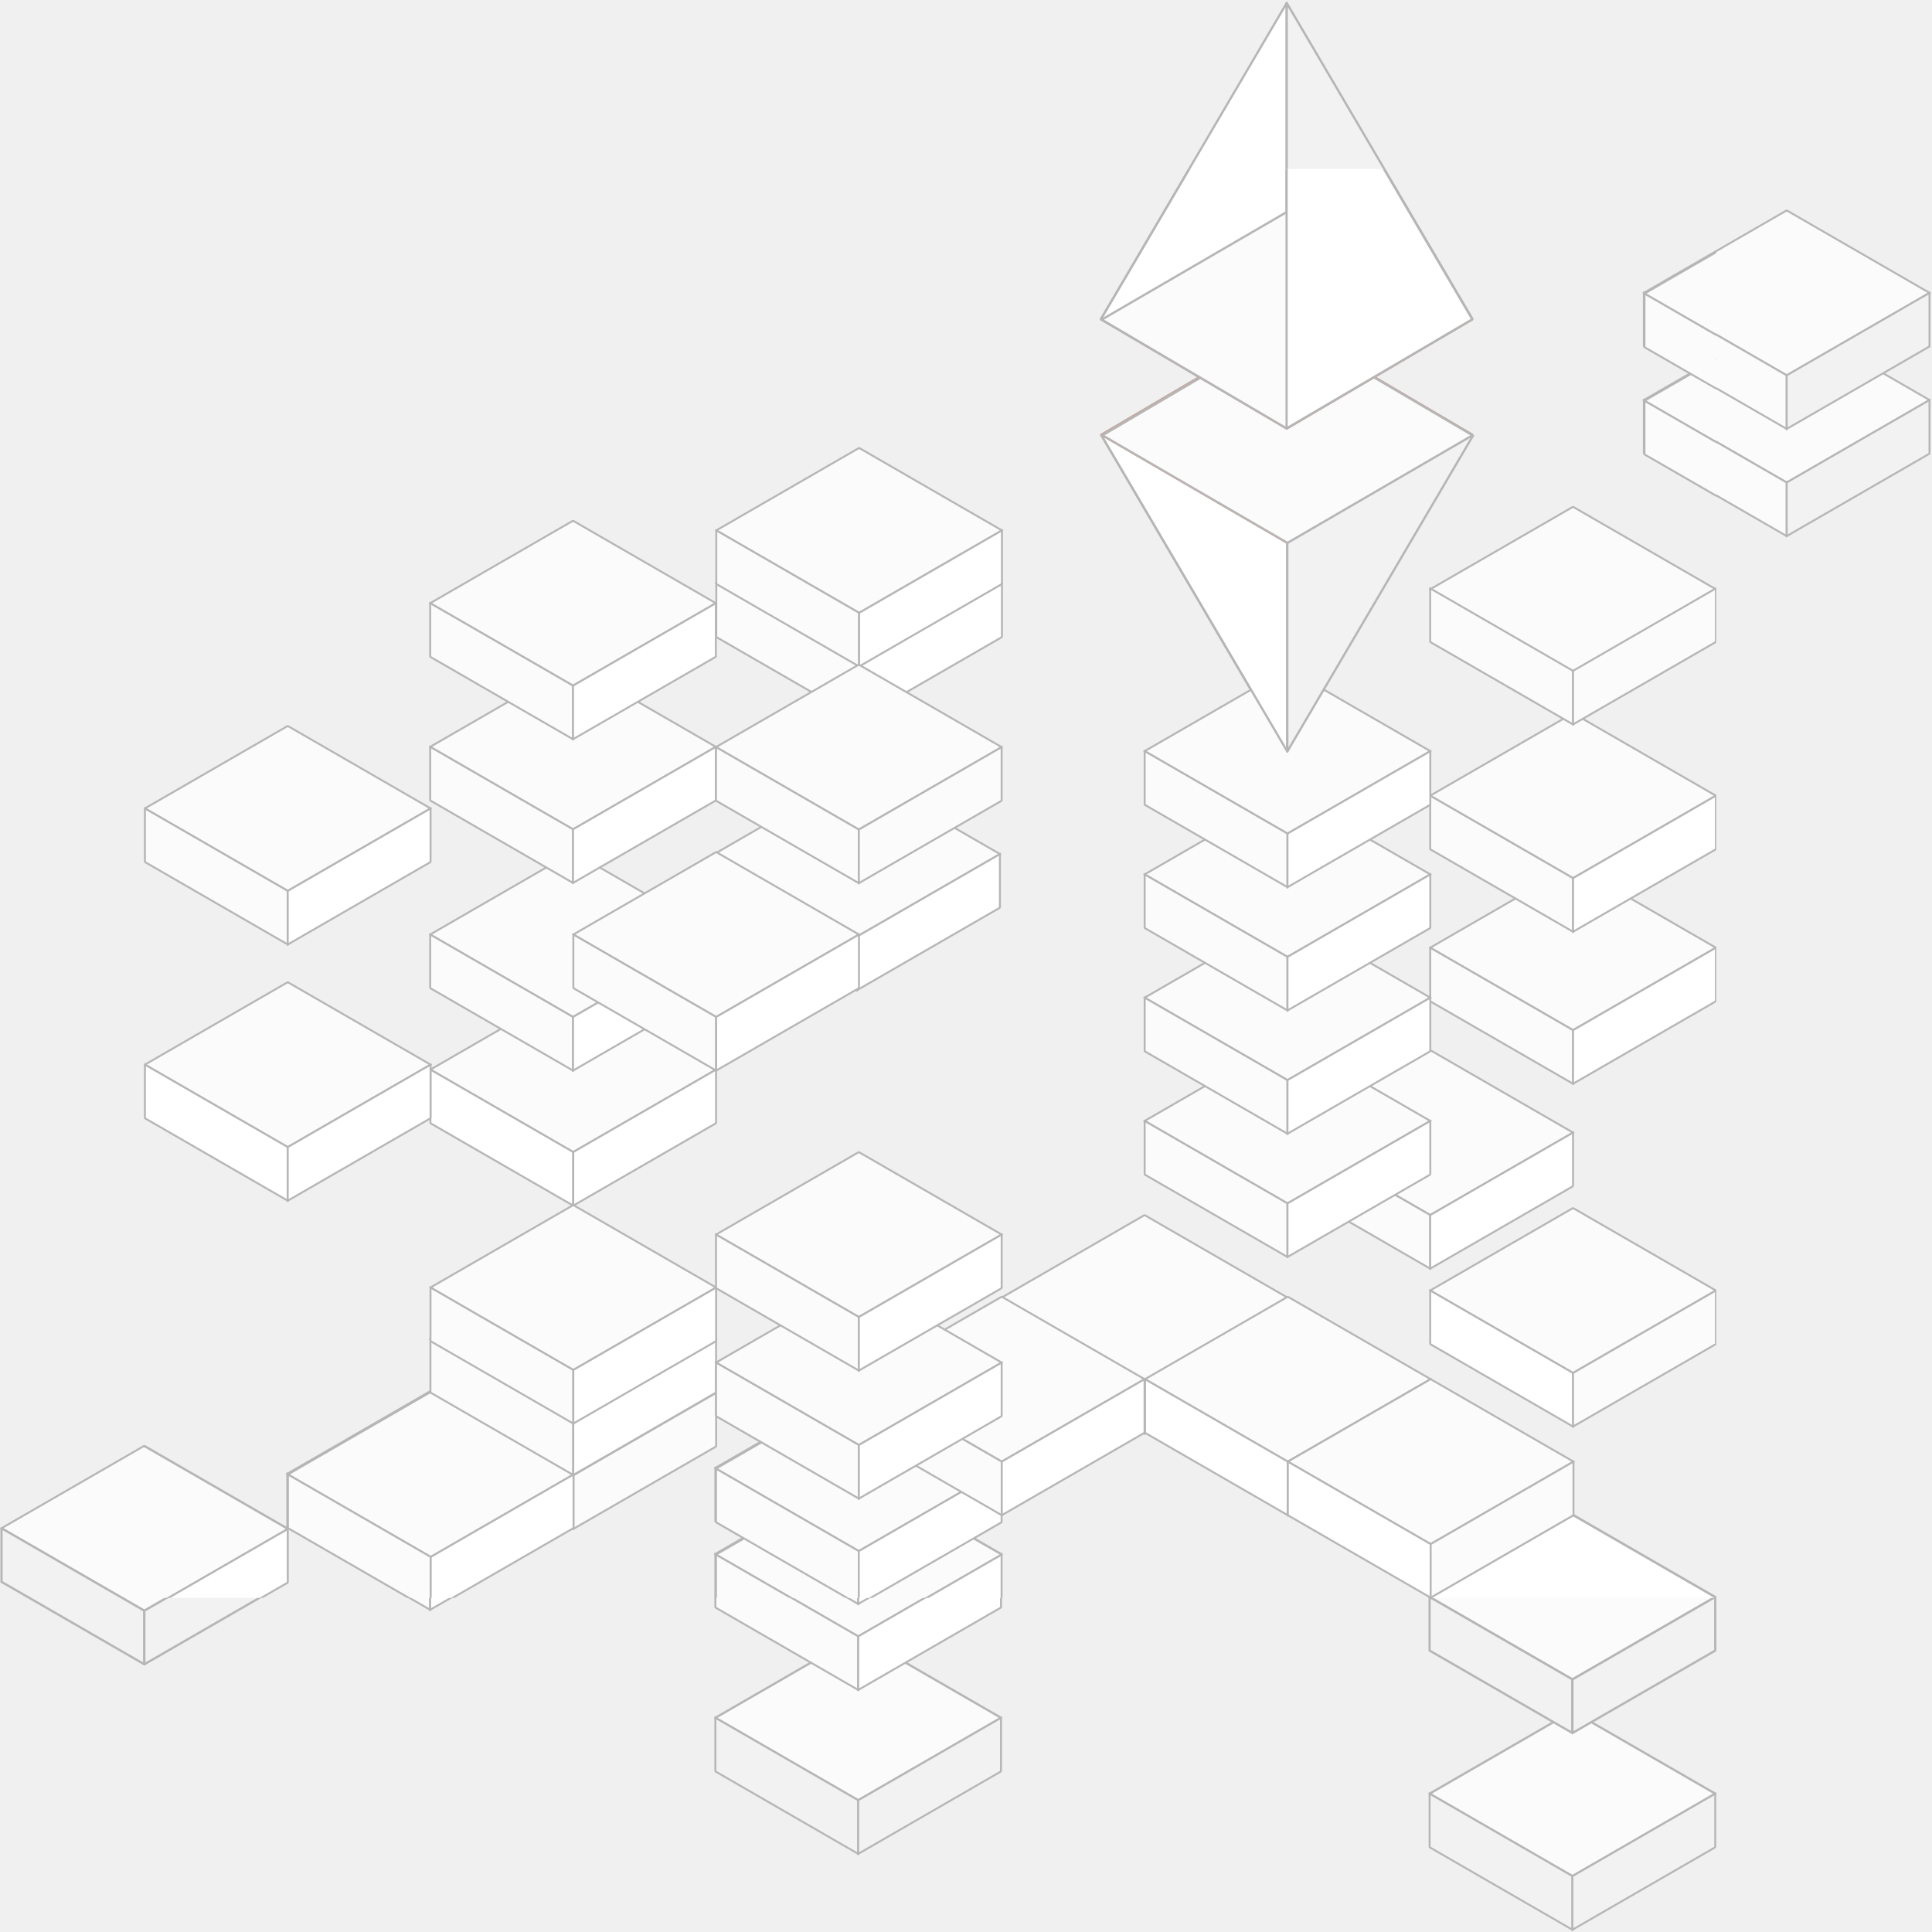
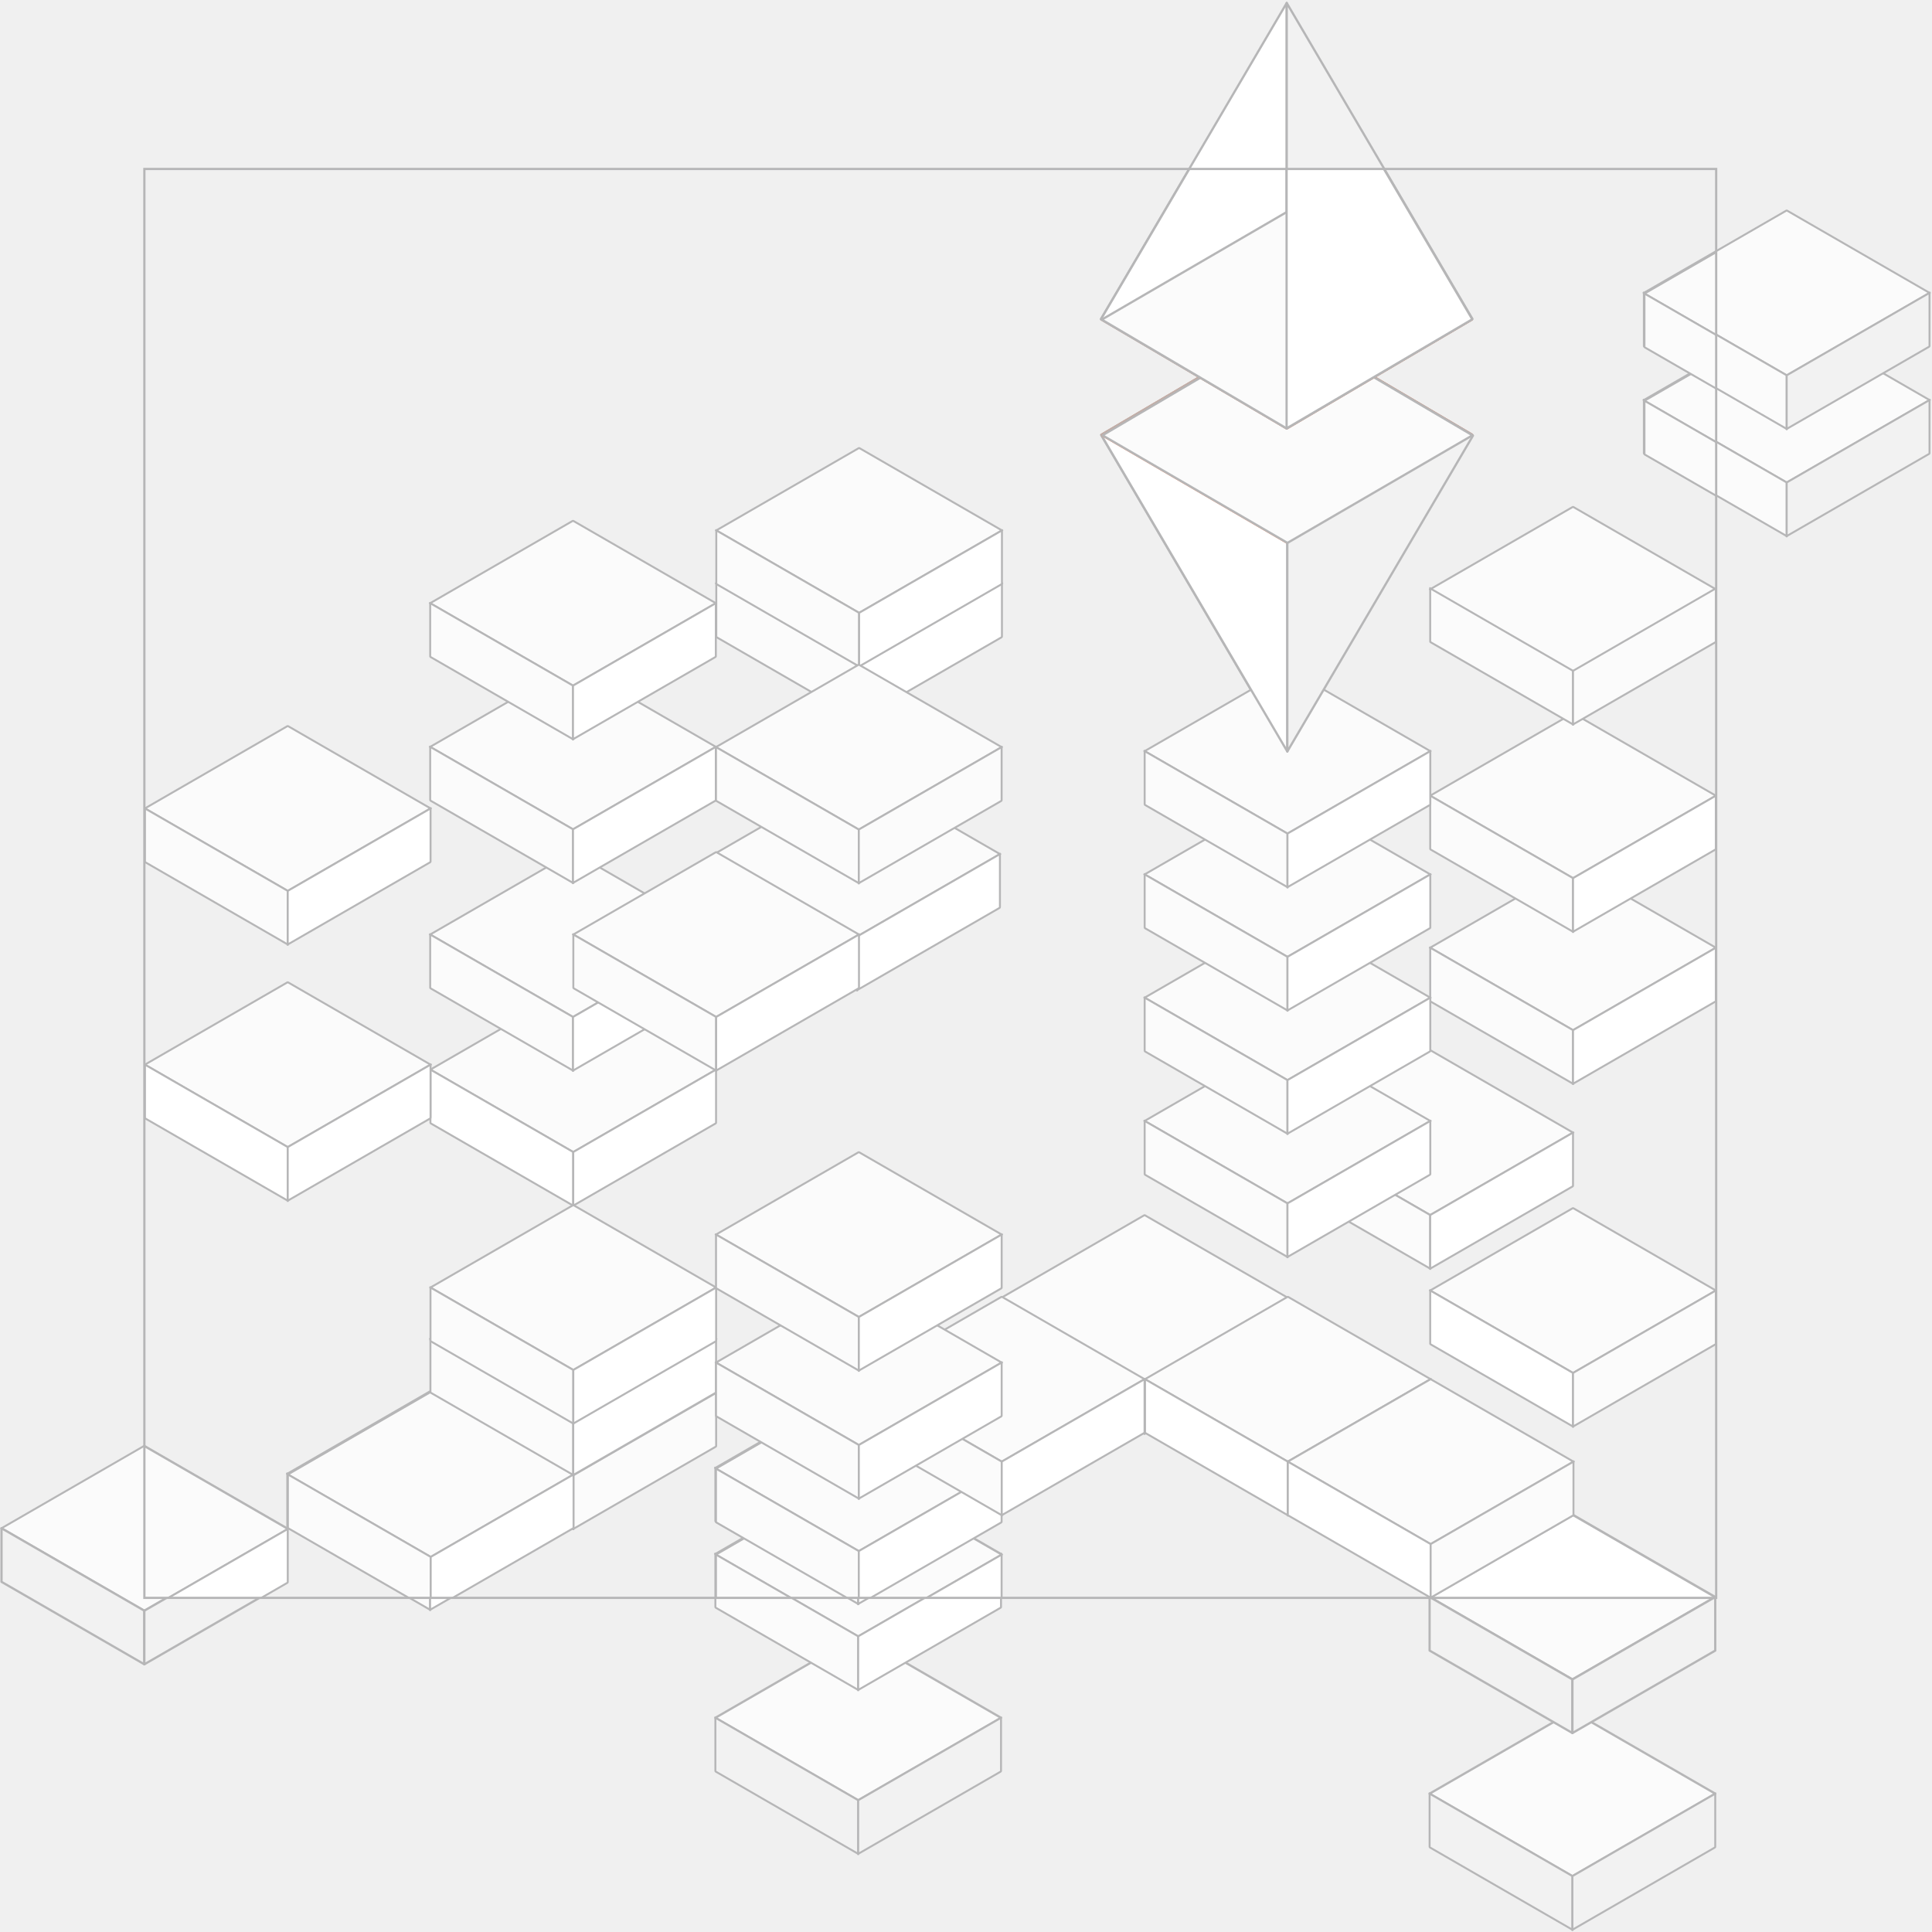
<svg xmlns="http://www.w3.org/2000/svg" width="649" height="649" viewBox="0 0 649 649" fill="none">
  <path d="M528.211 574.832L576.188 602.532L528.211 630.232L480.233 602.532L528.211 574.832Z" fill="#FBFBFB" stroke="#B6B6B7" stroke-width="0.753" stroke-linejoin="round" />
  <rect width="55.4" height="18.005" transform="matrix(0.866023 0.500004 0 1 480.236 602.533)" fill="#F2F2F2" stroke="#B6B6B7" stroke-width="0.753" stroke-linejoin="round" />
  <rect width="55.4" height="18.005" transform="matrix(0.866023 -0.500004 0 1 528.211 630.234)" fill="#F2F2F2" stroke="#B6B6B7" stroke-width="0.753" stroke-linejoin="round" />
  <path d="M528.211 508.758L576.188 536.458L528.211 564.158L480.233 536.458L528.211 508.758Z" fill="#FBFBFB" stroke="#B6B6B7" stroke-width="0.753" stroke-linejoin="round" />
  <path d="M480.236 536.459L528.214 564.159V582.164L480.236 554.464V536.459Z" fill="#F2F2F2" stroke="#B6B6B7" stroke-width="0.753" stroke-linejoin="round" />
  <path d="M528.211 564.162L576.188 536.462V554.467L528.211 582.167V564.162Z" fill="#F2F2F2" stroke="#B6B6B7" stroke-width="0.753" stroke-linejoin="round" />
  <path d="M288.285 549.342L336.263 577.042L288.285 604.742L240.308 577.042L288.285 549.342Z" fill="#FBFBFB" stroke="#B6B6B7" stroke-width="0.753" stroke-linejoin="round" />
  <rect width="55.4" height="18.005" transform="matrix(0.866023 0.500004 0 1 240.311 577.043)" fill="#F2F2F2" stroke="#B6B6B7" stroke-width="0.753" stroke-linejoin="round" />
  <rect width="55.4" height="18.005" transform="matrix(0.866023 -0.500004 0 1 288.287 604.746)" fill="#F2F2F2" stroke="#B6B6B7" stroke-width="0.753" stroke-linejoin="round" />
  <rect width="55.4" height="55.4" transform="matrix(0.866023 0.500004 -0.866023 0.500004 600.188 106.678)" fill="#FBFBFB" stroke="#B6B6B7" stroke-width="0.753" stroke-linejoin="round" />
  <rect width="55.4" height="18.005" transform="matrix(0.866023 0.500004 0 1 552.211 134.379)" fill="#FBFBFB" stroke="#B6B6B7" stroke-width="0.753" stroke-linejoin="round" />
  <rect width="55.4" height="18.005" transform="matrix(0.866023 -0.500004 0 1 600.188 162.082)" fill="#F2F2F2" stroke="#B6B6B7" stroke-width="0.753" stroke-linejoin="round" />
  <rect width="55.4" height="55.4" transform="matrix(0.866023 0.500004 -0.866023 0.500004 600.188 70.6777)" fill="#FBFBFB" stroke="#B6B6B7" stroke-width="0.753" stroke-linejoin="round" />
  <rect width="55.4" height="18.005" transform="matrix(0.866023 0.500004 0 1 552.211 98.3789)" fill="#FBFBFB" stroke="#B6B6B7" stroke-width="0.753" stroke-linejoin="round" />
  <rect width="55.4" height="18.005" transform="matrix(0.866023 -0.500004 0 1 600.188 126.082)" fill="#F2F2F2" stroke="#B6B6B7" stroke-width="0.753" stroke-linejoin="round" />
  <rect width="55.4" height="55.4" transform="matrix(0.866023 0.500004 -0.866023 0.500004 288.285 494.283)" fill="#FBFBFB" stroke="#B6B6B7" stroke-width="0.753" stroke-linejoin="round" />
  <rect width="55.4" height="18.005" transform="matrix(0.866023 0.500004 0 1 240.311 521.984)" fill="#FBFBFB" stroke="#B6B6B7" stroke-width="0.753" stroke-linejoin="round" />
  <rect width="55.4" height="18.005" transform="matrix(0.866023 -0.500004 0 1 288.285 549.686)" fill="white" stroke="#B6B6B7" stroke-width="0.753" stroke-linejoin="round" />
  <rect width="55.4" height="55.4" transform="matrix(0.866023 0.500004 -0.866023 0.500004 288.285 465.398)" fill="#FBFBFB" stroke="#B6B6B7" stroke-width="0.753" stroke-linejoin="round" />
  <rect width="55.4" height="18.005" transform="matrix(0.866023 0.500004 0 1 240.311 493.1)" fill="#FBFBFB" stroke="#B6B6B7" stroke-width="0.753" stroke-linejoin="round" />
  <rect width="55.4" height="18.005" transform="matrix(0.866023 -0.500004 0 1 288.285 520.801)" fill="white" stroke="#B6B6B7" stroke-width="0.753" stroke-linejoin="round" />
  <rect width="55.4" height="55.4" transform="matrix(0.866023 0.500004 -0.866023 0.500004 48.4844 485.668)" fill="#FBFBFB" stroke="#B6B6B7" stroke-width="0.753" stroke-linejoin="round" />
  <path d="M0.51 513.369L48.487 541.069V559.074L0.51 531.374V513.369Z" fill="#F2F2F2" stroke="#B6B6B7" stroke-width="0.753" stroke-linejoin="round" />
  <path d="M48.484 541.072L96.462 513.372V531.377L48.484 559.077V541.072Z" fill="#F2F2F2" stroke="#B6B6B7" stroke-width="0.753" stroke-linejoin="round" />
  <rect width="55.4" height="55.4" transform="matrix(0.866023 0.500004 -0.866023 0.500004 144.484 467.355)" fill="#FBFBFB" stroke="#B6B6B7" stroke-width="0.753" stroke-linejoin="round" />
  <rect width="55.4" height="18.005" transform="matrix(0.866023 0.500004 0 1 96.5098 495.057)" fill="#FBFBFB" stroke="#B6B6B7" stroke-width="0.753" stroke-linejoin="round" />
  <rect width="55.4" height="18.005" transform="matrix(0.866023 -0.500004 0 1 144.484 522.76)" fill="white" stroke="#B6B6B7" stroke-width="0.753" stroke-linejoin="round" />
  <path d="M432.239 252.197L432.239 109.461L369.871 146.096L432.239 252.197Z" fill="white" stroke="#B6B6B7" stroke-width="0.75" stroke-linejoin="round" />
-   <path d="M494.425 145.989L432.285 182.127L370.145 145.989L432.285 109.41L494.425 145.989Z" fill="#FBFBFB" stroke="url(#paint0_linear_3007_327709)" stroke-width="0.75" stroke-linejoin="round" />
+   <path d="M494.425 145.989L432.285 182.127L370.145 145.989L432.285 109.41L494.425 145.989Z" fill="#FBFBFB" stroke="url(#paint0_linear_4002_310187)" stroke-width="0.75" stroke-linejoin="round" />
  <path d="M432.239 252.197L432.239 109.456L494.607 146.096L432.239 252.197Z" fill="#F2F2F2" stroke="#B6B6B7" stroke-width="0.75" stroke-linejoin="round" />
  <path d="M494.431 145.987L432.288 182.127L370.145 145.987L432.288 109.407L494.431 145.987Z" fill="#FBFBFB" stroke="#B6B6B7" stroke-width="0.753" stroke-linejoin="round" />
-   <path d="M494.431 107.21L432.288 71.07L370.145 107.21L432.288 143.79L494.431 107.21Z" fill="#FBFBFB" stroke="url(#paint1_linear_3007_327709)" stroke-width="0.75" stroke-linejoin="round" />
+   <path d="M494.431 107.21L432.288 71.07L370.145 107.21L432.288 143.79L494.431 107.21Z" fill="#FBFBFB" stroke="url(#paint1_linear_4002_310187)" stroke-width="0.75" stroke-linejoin="round" />
  <path d="M432.239 1L432.239 143.736L369.871 107.101L432.239 1Z" fill="white" stroke="#B6B6B7" stroke-width="0.75" stroke-linejoin="round" />
  <path d="M494.425 107.208L432.285 71.07L370.145 107.208L432.285 143.787L494.425 107.208Z" fill="#FBFBFB" stroke="#B6B6B7" stroke-width="0.753" stroke-linejoin="round" />
  <path d="M432.239 1L432.239 143.742L494.607 107.101L432.239 1Z" fill="#F2F2F2" stroke="#B6B6B7" stroke-width="0.753" stroke-linejoin="round" />
-   <g clip-path="url(#clip0_3007_327709)">
+   <g clip-path="url(#clip0_4002_310187)">
    <path d="M240.518 340.814V286.643" stroke="#D2D3D5" stroke-width="0.753" stroke-linejoin="round" />
    <rect width="55.4" height="55.4" transform="matrix(0.866023 0.500004 -0.866023 0.500004 192.562 331.6)" fill="#FBFBFB" stroke="#B6B6B7" stroke-width="0.753" stroke-linejoin="round" />
    <rect width="55.4" height="18.005" transform="matrix(0.866023 0.500004 0 1 144.588 359.301)" fill="white" stroke="#B6B6B7" stroke-width="0.753" stroke-linejoin="round" />
    <rect width="55.4" height="18.005" transform="matrix(0.866023 -0.500004 0 1 192.562 386.996)" fill="white" stroke="#B6B6B7" stroke-width="0.753" stroke-linejoin="round" />
    <rect width="55.4" height="55.4" transform="matrix(0.866023 0.500004 -0.866023 0.500004 528.412 509.002)" fill="white" stroke="#B6B6B7" stroke-width="0.753" stroke-linejoin="round" />
    <rect width="55.4" height="18.005" transform="matrix(0.866023 0.500004 0 1 480.438 536.703)" fill="#FBFBFB" stroke="#B6B6B7" stroke-width="0.753" stroke-linejoin="round" />
    <rect width="55.4" height="18.005" transform="matrix(0.866023 -0.500004 0 1 528.412 564.406)" fill="white" stroke="#B6B6B7" stroke-width="0.753" stroke-linejoin="round" />
-     <rect width="55.4" height="55.4" transform="matrix(0.866023 0.500004 -0.866023 0.500004 600.391 106.922)" fill="#FBFBFB" stroke="#B6B6B7" stroke-width="0.753" stroke-linejoin="round" />
-     <rect width="55.4" height="18.005" transform="matrix(0.866023 0.500004 0 1 552.414 134.623)" fill="#FBFBFB" stroke="#B6B6B7" stroke-width="0.753" stroke-linejoin="round" />
-     <rect width="55.4" height="55.4" transform="matrix(0.866023 0.500004 -0.866023 0.500004 600.391 70.9219)" fill="#FBFBFB" stroke="#B6B6B7" stroke-width="0.753" stroke-linejoin="round" />
-     <rect width="55.4" height="18.005" transform="matrix(0.866023 0.500004 0 1 552.414 98.623)" fill="#FBFBFB" stroke="#B6B6B7" stroke-width="0.753" stroke-linejoin="round" />
-     <rect width="55.4" height="55.4" transform="matrix(0.866023 0.500004 -0.866023 0.500004 480.432 352.76)" fill="#FBFBFB" stroke="#B6B6B7" stroke-width="0.753" stroke-linejoin="round" />
-     <rect width="55.4" height="18.005" transform="matrix(0.866023 0.500004 0 1 432.457 380.461)" fill="#FBFBFB" stroke="#B6B6B7" stroke-width="0.753" stroke-linejoin="round" />
-     <rect width="55.4" height="18.005" transform="matrix(0.866023 -0.500004 0 1 480.432 408.164)" fill="white" stroke="#B6B6B7" stroke-width="0.753" stroke-linejoin="round" />
+     <rect width="55.4" height="55.4" transform="matrix(0.866023 0.500004 -0.866023 0.500004 600.389 106.922)" fill="#FBFBFB" stroke="#B6B6B7" stroke-width="0.753" stroke-linejoin="round" />
+     <rect width="55.4" height="18.005" transform="matrix(0.866023 0.500004 0 1 552.412 134.623)" fill="#FBFBFB" stroke="#B6B6B7" stroke-width="0.753" stroke-linejoin="round" />
+     <rect width="55.4" height="55.4" transform="matrix(0.866023 0.500004 -0.866023 0.500004 600.389 70.9219)" fill="#FBFBFB" stroke="#B6B6B7" stroke-width="0.753" stroke-linejoin="round" />
+     <rect width="55.4" height="18.005" transform="matrix(0.866023 0.500004 0 1 552.412 98.623)" fill="#FBFBFB" stroke="#B6B6B7" stroke-width="0.753" stroke-linejoin="round" />
+     <rect width="55.4" height="55.4" transform="matrix(0.866023 0.500004 -0.866023 0.500004 480.43 352.76)" fill="#FBFBFB" stroke="#B6B6B7" stroke-width="0.753" stroke-linejoin="round" />
+     <rect width="55.4" height="18.005" transform="matrix(0.866023 0.500004 0 1 432.455 380.461)" fill="#FBFBFB" stroke="#B6B6B7" stroke-width="0.753" stroke-linejoin="round" />
+     <rect width="55.4" height="18.005" transform="matrix(0.866023 -0.500004 0 1 480.43 408.164)" fill="white" stroke="#B6B6B7" stroke-width="0.753" stroke-linejoin="round" />
    <rect width="55.4" height="55.4" transform="matrix(0.866023 0.500004 -0.866023 0.500004 384.484 408.17)" fill="#FBFBFB" stroke="#B6B6B7" stroke-width="0.753" stroke-linejoin="round" />
    <rect width="55.4" height="18.005" transform="matrix(0.866023 0.500004 0 1 336.51 435.871)" fill="#FBFBFB" stroke="#B6B6B7" stroke-width="0.753" stroke-linejoin="round" />
    <rect width="55.4" height="18.005" transform="matrix(0.866023 -0.500004 0 1 384.486 463.576)" fill="white" stroke="#B6B6B7" stroke-width="0.753" stroke-linejoin="round" />
-     <rect width="55.4" height="55.4" transform="matrix(0.866023 0.500004 -0.866023 0.500004 288.486 494.527)" fill="#FBFBFB" stroke="#B6B6B7" stroke-width="0.753" stroke-linejoin="round" />
-     <rect width="55.4" height="18.005" transform="matrix(0.866023 0.500004 0 1 240.512 522.229)" fill="#FBFBFB" stroke="#B6B6B7" stroke-width="0.753" stroke-linejoin="round" />
-     <rect width="55.4" height="18.005" transform="matrix(0.866023 -0.500004 0 1 288.486 549.93)" fill="white" stroke="#B6B6B7" stroke-width="0.753" stroke-linejoin="round" />
-     <rect width="55.4" height="55.4" transform="matrix(0.866023 0.500004 -0.866023 0.500004 288.486 465.643)" fill="#FBFBFB" stroke="#B6B6B7" stroke-width="0.753" stroke-linejoin="round" />
-     <rect width="55.4" height="18.005" transform="matrix(0.866023 0.500004 0 1 240.512 493.344)" fill="#FBFBFB" stroke="#B6B6B7" stroke-width="0.753" stroke-linejoin="round" />
-     <rect width="55.4" height="18.005" transform="matrix(0.866023 -0.500004 0 1 288.486 521.045)" fill="white" stroke="#B6B6B7" stroke-width="0.753" stroke-linejoin="round" />
-     <rect width="55.4" height="55.4" transform="matrix(0.866023 0.500004 -0.866023 0.500004 432.602 435.596)" fill="#FBFBFB" stroke="#B6B6B7" stroke-width="0.753" stroke-linejoin="round" />
-     <rect width="55.4" height="18.005" transform="matrix(0.866023 0.500004 0 1 384.627 463.297)" fill="white" stroke="#B6B6B7" stroke-width="0.753" stroke-linejoin="round" />
-     <rect width="55.4" height="18.005" transform="matrix(0.866023 -0.500004 0 1 432.602 491)" fill="#FBFBFB" stroke="#B6B6B7" stroke-width="0.753" stroke-linejoin="round" />
+     <rect width="55.4" height="55.4" transform="matrix(0.866023 0.500004 -0.866023 0.500004 288.484 494.527)" fill="#FBFBFB" stroke="#B6B6B7" stroke-width="0.753" stroke-linejoin="round" />
+     <rect width="55.4" height="18.005" transform="matrix(0.866023 0.500004 0 1 240.51 522.229)" fill="#FBFBFB" stroke="#B6B6B7" stroke-width="0.753" stroke-linejoin="round" />
+     <rect width="55.4" height="18.005" transform="matrix(0.866023 -0.500004 0 1 288.484 549.93)" fill="white" stroke="#B6B6B7" stroke-width="0.753" stroke-linejoin="round" />
+     <rect width="55.4" height="55.4" transform="matrix(0.866023 0.500004 -0.866023 0.500004 288.484 465.643)" fill="#FBFBFB" stroke="#B6B6B7" stroke-width="0.753" stroke-linejoin="round" />
+     <rect width="55.4" height="18.005" transform="matrix(0.866023 0.500004 0 1 240.51 493.344)" fill="#FBFBFB" stroke="#B6B6B7" stroke-width="0.753" stroke-linejoin="round" />
+     <rect width="55.4" height="18.005" transform="matrix(0.866023 -0.500004 0 1 288.484 521.045)" fill="white" stroke="#B6B6B7" stroke-width="0.753" stroke-linejoin="round" />
+     <rect width="55.4" height="55.4" transform="matrix(0.866023 0.500004 -0.866023 0.500004 432.6 435.596)" fill="#FBFBFB" stroke="#B6B6B7" stroke-width="0.753" stroke-linejoin="round" />
+     <rect width="55.4" height="18.005" transform="matrix(0.866023 0.500004 0 1 384.625 463.297)" fill="white" stroke="#B6B6B7" stroke-width="0.753" stroke-linejoin="round" />
+     <rect width="55.4" height="18.005" transform="matrix(0.866023 -0.500004 0 1 432.6 491)" fill="#FBFBFB" stroke="#B6B6B7" stroke-width="0.753" stroke-linejoin="round" />
    <rect width="55.4" height="55.4" transform="matrix(0.866023 0.500004 -0.866023 0.500004 480.582 463.291)" fill="#FBFBFB" stroke="#B6B6B7" stroke-width="0.753" stroke-linejoin="round" />
    <rect width="55.4" height="18.005" transform="matrix(0.866023 0.500004 0 1 432.607 490.992)" fill="white" stroke="#B6B6B7" stroke-width="0.753" stroke-linejoin="round" />
    <rect width="55.4" height="18.005" transform="matrix(0.866023 -0.500004 0 1 480.584 518.695)" fill="#FBFBFB" stroke="#B6B6B7" stroke-width="0.753" stroke-linejoin="round" />
-     <rect width="55.4" height="55.4" transform="matrix(0.866023 0.500004 -0.866023 0.500004 192.486 286.221)" fill="#FBFBFB" stroke="#B6B6B7" stroke-width="0.753" stroke-linejoin="round" />
-     <rect width="55.4" height="18.005" transform="matrix(0.866023 0.500004 0 1 144.512 313.922)" fill="#FBFBFB" stroke="#B6B6B7" stroke-width="0.753" stroke-linejoin="round" />
-     <rect width="55.4" height="18.005" transform="matrix(0.866023 -0.500004 0 1 192.488 341.625)" fill="white" stroke="#B6B6B7" stroke-width="0.753" stroke-linejoin="round" />
+     <rect width="55.4" height="55.4" transform="matrix(0.866023 0.500004 -0.866023 0.500004 192.484 286.221)" fill="#FBFBFB" stroke="#B6B6B7" stroke-width="0.753" stroke-linejoin="round" />
+     <rect width="55.4" height="18.005" transform="matrix(0.866023 0.500004 0 1 144.51 313.922)" fill="#FBFBFB" stroke="#B6B6B7" stroke-width="0.753" stroke-linejoin="round" />
+     <rect width="55.4" height="18.005" transform="matrix(0.866023 -0.500004 0 1 192.486 341.625)" fill="white" stroke="#B6B6B7" stroke-width="0.753" stroke-linejoin="round" />
    <rect width="55.4" height="55.4" transform="matrix(0.866023 0.500004 -0.866023 0.500004 528.412 290.65)" fill="#FBFBFB" stroke="#B6B6B7" stroke-width="0.753" stroke-linejoin="round" />
    <rect width="55.4" height="18.005" transform="matrix(0.866023 0.500004 0 1 480.438 318.352)" fill="#FBFBFB" stroke="#B6B6B7" stroke-width="0.753" stroke-linejoin="round" />
    <rect width="55.4" height="18.005" transform="matrix(0.866023 -0.500004 0 1 528.412 346.055)" fill="white" stroke="#B6B6B7" stroke-width="0.753" stroke-linejoin="round" />
    <rect width="55.4" height="55.4" transform="matrix(0.866023 0.500004 -0.866023 0.500004 192.588 440.189)" fill="#FBFBFB" stroke="#B6B6B7" stroke-width="0.753" stroke-linejoin="round" />
    <rect width="55.4" height="18.005" transform="matrix(0.866023 0.500004 0 1 144.613 467.891)" fill="white" stroke="#B6B6B7" stroke-width="0.753" stroke-linejoin="round" />
    <rect width="55.4" height="18.005" transform="matrix(0.866023 -0.500004 0 1 192.59 495.592)" fill="#FBFBFB" stroke="#B6B6B7" stroke-width="0.753" stroke-linejoin="round" />
-     <rect width="55.4" height="55.4" transform="matrix(0.866023 0.500004 -0.866023 0.500004 48.6855 485.912)" fill="#FBFBFB" stroke="#B6B6B7" stroke-width="0.753" stroke-linejoin="round" />
-     <rect width="55.4" height="18.005" transform="matrix(0.866023 0.500004 0 1 0.710938 513.613)" fill="#FBFBFB" stroke="#B6B6B7" stroke-width="0.753" stroke-linejoin="round" />
-     <rect width="55.4" height="18.005" transform="matrix(0.866023 -0.500004 0 1 48.6855 541.316)" fill="white" stroke="#B6B6B7" stroke-width="0.753" stroke-linejoin="round" />
+     <rect width="55.4" height="55.4" transform="matrix(0.866023 0.500004 -0.866023 0.500004 48.6836 485.912)" fill="#FBFBFB" stroke="#B6B6B7" stroke-width="0.753" stroke-linejoin="round" />
+     <rect width="55.4" height="18.005" transform="matrix(0.866023 0.500004 0 1 0.708984 513.613)" fill="#FBFBFB" stroke="#B6B6B7" stroke-width="0.753" stroke-linejoin="round" />
+     <rect width="55.4" height="18.005" transform="matrix(0.866023 -0.500004 0 1 48.6836 541.316)" fill="white" stroke="#B6B6B7" stroke-width="0.753" stroke-linejoin="round" />
    <rect width="55.4" height="55.4" transform="matrix(0.866023 0.500004 -0.866023 0.500004 144.686 467.6)" fill="#FBFBFB" stroke="#B6B6B7" stroke-width="0.753" stroke-linejoin="round" />
    <rect width="55.4" height="18.005" transform="matrix(0.866023 0.500004 0 1 96.7109 495.301)" fill="#FBFBFB" stroke="#B6B6B7" stroke-width="0.753" stroke-linejoin="round" />
    <rect width="55.4" height="18.005" transform="matrix(0.866023 -0.500004 0 1 144.686 523.004)" fill="white" stroke="#B6B6B7" stroke-width="0.753" stroke-linejoin="round" />
-     <rect width="55.4" height="55.4" transform="matrix(0.866023 0.500004 -0.866023 0.500004 192.564 422.072)" fill="#FBFBFB" stroke="#B6B6B7" stroke-width="0.753" stroke-linejoin="round" />
-     <rect width="55.4" height="18.005" transform="matrix(0.866023 0.500004 0 1 144.59 449.773)" fill="#FBFBFB" stroke="#B6B6B7" stroke-width="0.753" stroke-linejoin="round" />
-     <rect width="55.4" height="18.005" transform="matrix(0.866023 -0.500004 0 1 192.566 477.475)" fill="white" stroke="#B6B6B7" stroke-width="0.753" stroke-linejoin="round" />
+     <rect width="55.4" height="55.4" transform="matrix(0.866023 0.500004 -0.866023 0.500004 0.675781 513.596)" fill="#FBFBFB" stroke="#B6B6B7" stroke-width="0.753" stroke-linejoin="round" />
+     <rect width="55.4" height="55.4" transform="matrix(0.866023 0.500004 -0.866023 0.500004 192.562 422.072)" fill="#FBFBFB" stroke="#B6B6B7" stroke-width="0.753" stroke-linejoin="round" />
+     <rect width="55.4" height="18.005" transform="matrix(0.866023 0.500004 0 1 144.588 449.773)" fill="#FBFBFB" stroke="#B6B6B7" stroke-width="0.753" stroke-linejoin="round" />
+     <rect width="55.4" height="18.005" transform="matrix(0.866023 -0.500004 0 1 192.564 477.475)" fill="white" stroke="#B6B6B7" stroke-width="0.753" stroke-linejoin="round" />
    <rect width="55.4" height="55.4" transform="matrix(0.866023 0.500004 -0.866023 0.500004 192.584 404.803)" fill="#FBFBFB" stroke="#B6B6B7" stroke-width="0.753" stroke-linejoin="round" />
    <rect width="55.4" height="18.005" transform="matrix(0.866023 0.500004 0 1 144.609 432.504)" fill="#FBFBFB" stroke="#B6B6B7" stroke-width="0.753" stroke-linejoin="round" />
    <rect width="55.4" height="18.005" transform="matrix(0.866023 -0.500004 0 1 192.586 460.205)" fill="white" stroke="#B6B6B7" stroke-width="0.753" stroke-linejoin="round" />
    <rect width="55.4" height="55.4" transform="matrix(0.866023 0.500004 -0.866023 0.500004 288.594 168.291)" fill="#FBFBFB" stroke="#B6B6B7" stroke-width="0.753" stroke-linejoin="round" />
    <rect width="55.4" height="18.005" transform="matrix(0.866023 0.500004 0 1 240.619 195.992)" fill="#FBFBFB" stroke="#B6B6B7" stroke-width="0.753" stroke-linejoin="round" />
    <rect width="55.4" height="18.005" transform="matrix(0.866023 -0.500004 0 1 288.594 223.695)" fill="white" stroke="#B6B6B7" stroke-width="0.753" stroke-linejoin="round" />
-     <rect width="55.4" height="55.4" transform="matrix(0.866023 0.500004 -0.866023 0.500004 192.486 223.182)" fill="#FBFBFB" stroke="#B6B6B7" stroke-width="0.753" stroke-linejoin="round" />
-     <rect width="55.4" height="18.005" transform="matrix(0.866023 0.500004 0 1 144.512 250.883)" fill="#FBFBFB" stroke="#B6B6B7" stroke-width="0.753" stroke-linejoin="round" />
-     <rect width="55.4" height="18.005" transform="matrix(0.866023 -0.500004 0 1 192.486 278.586)" fill="white" stroke="#B6B6B7" stroke-width="0.753" stroke-linejoin="round" />
-     <rect width="55.4" height="55.4" transform="matrix(0.866023 0.500004 -0.866023 0.500004 192.486 174.92)" fill="#FBFBFB" stroke="#B6B6B7" stroke-width="0.753" stroke-linejoin="round" />
-     <rect width="55.4" height="18.005" transform="matrix(0.866023 0.500004 0 1 144.512 202.621)" fill="#FBFBFB" stroke="#B6B6B7" stroke-width="0.753" stroke-linejoin="round" />
-     <rect width="55.4" height="18.005" transform="matrix(0.866023 -0.500004 0 1 192.488 230.322)" fill="white" stroke="#B6B6B7" stroke-width="0.753" stroke-linejoin="round" />
+     <rect width="55.4" height="55.4" transform="matrix(0.866023 0.500004 -0.866023 0.500004 192.484 223.182)" fill="#FBFBFB" stroke="#B6B6B7" stroke-width="0.753" stroke-linejoin="round" />
+     <rect width="55.4" height="18.005" transform="matrix(0.866023 0.500004 0 1 144.51 250.883)" fill="#FBFBFB" stroke="#B6B6B7" stroke-width="0.753" stroke-linejoin="round" />
+     <rect width="55.4" height="18.005" transform="matrix(0.866023 -0.500004 0 1 192.484 278.586)" fill="white" stroke="#B6B6B7" stroke-width="0.753" stroke-linejoin="round" />
+     <rect width="55.4" height="55.4" transform="matrix(0.866023 0.500004 -0.866023 0.500004 192.484 174.92)" fill="#FBFBFB" stroke="#B6B6B7" stroke-width="0.753" stroke-linejoin="round" />
+     <rect width="55.4" height="18.005" transform="matrix(0.866023 0.500004 0 1 144.51 202.621)" fill="#FBFBFB" stroke="#B6B6B7" stroke-width="0.753" stroke-linejoin="round" />
+     <rect width="55.4" height="18.005" transform="matrix(0.866023 -0.500004 0 1 192.486 230.322)" fill="white" stroke="#B6B6B7" stroke-width="0.753" stroke-linejoin="round" />
    <rect width="55.4" height="55.4" transform="matrix(0.866023 0.500004 -0.866023 0.500004 288.594 150.471)" fill="#FBFBFB" stroke="#B6B6B7" stroke-width="0.753" stroke-linejoin="round" />
    <rect width="55.4" height="18.005" transform="matrix(0.866023 0.500004 0 1 240.619 178.172)" fill="#FBFBFB" stroke="#B6B6B7" stroke-width="0.753" stroke-linejoin="round" />
    <rect width="55.4" height="18.005" transform="matrix(0.866023 -0.500004 0 1 288.596 205.875)" fill="white" stroke="#B6B6B7" stroke-width="0.753" stroke-linejoin="round" />
    <rect width="55.4" height="55.4" transform="matrix(0.866023 0.500004 -0.866023 0.500004 528.41 405.803)" fill="#FBFBFB" stroke="#B6B6B7" stroke-width="0.753" stroke-linejoin="round" />
    <rect width="55.4" height="18.005" transform="matrix(0.866023 0.500004 0 1 480.436 433.504)" fill="white" stroke="#B6B6B7" stroke-width="0.753" stroke-linejoin="round" />
    <rect width="55.4" height="18.005" transform="matrix(0.866023 -0.500004 0 1 528.412 461.207)" fill="#FBFBFB" stroke="#B6B6B7" stroke-width="0.753" stroke-linejoin="round" />
    <rect width="55.4" height="55.4" transform="matrix(0.866023 0.500004 -0.866023 0.500004 528.41 239.586)" fill="#FBFBFB" stroke="#B6B6B7" stroke-width="0.753" stroke-linejoin="round" />
    <rect width="55.4" height="18.005" transform="matrix(0.866023 0.500004 0 1 480.436 267.287)" fill="#FBFBFB" stroke="#B6B6B7" stroke-width="0.753" stroke-linejoin="round" />
    <rect width="55.4" height="18.005" transform="matrix(0.866023 -0.500004 0 1 528.412 294.99)" fill="white" stroke="#B6B6B7" stroke-width="0.753" stroke-linejoin="round" />
    <rect width="55.4" height="55.4" transform="matrix(0.866023 0.500004 -0.866023 0.500004 528.41 170.246)" fill="#FBFBFB" stroke="#B6B6B7" stroke-width="0.753" stroke-linejoin="round" />
    <rect width="55.4" height="18.005" transform="matrix(0.866023 0.500004 0 1 480.434 197.646)" fill="#FBFBFB" stroke="#B6B6B7" stroke-width="0.753" stroke-linejoin="round" />
    <rect width="55.4" height="18.005" transform="matrix(0.866023 -0.500004 0 1 528.412 225.35)" fill="#FBFBFB" stroke="#B6B6B7" stroke-width="0.753" stroke-linejoin="round" />
-     <rect width="55.4" height="55.4" transform="matrix(0.866023 0.500004 -0.866023 0.500004 96.6562 329.932)" fill="#FBFBFB" stroke="#B6B6B7" stroke-width="0.753" stroke-linejoin="round" />
-     <rect width="55.4" height="18.005" transform="matrix(0.866023 0.500004 0 1 48.6816 357.631)" fill="white" stroke="#B6B6B7" stroke-width="0.753" stroke-linejoin="round" />
-     <rect width="55.4" height="18.005" transform="matrix(0.866023 -0.500004 0 1 96.6562 385.336)" fill="white" stroke="#B6B6B7" stroke-width="0.753" stroke-linejoin="round" />
-     <rect width="55.4" height="55.4" transform="matrix(0.866023 0.500004 -0.866023 0.500004 96.6562 243.861)" fill="#FBFBFB" stroke="#B6B6B7" stroke-width="0.753" stroke-linejoin="round" />
-     <rect width="55.4" height="18.005" transform="matrix(0.866023 0.500004 0 1 48.6816 271.564)" fill="#FBFBFB" stroke="#B6B6B7" stroke-width="0.753" stroke-linejoin="round" />
+     <rect width="55.4" height="55.4" transform="matrix(0.866023 0.500004 -0.866023 0.500004 96.6543 329.932)" fill="#FBFBFB" stroke="#B6B6B7" stroke-width="0.753" stroke-linejoin="round" />
+     <rect width="55.4" height="18.005" transform="matrix(0.866023 0.500004 0 1 48.6797 357.631)" fill="white" stroke="#B6B6B7" stroke-width="0.753" stroke-linejoin="round" />
+     <rect width="55.4" height="18.005" transform="matrix(0.866023 -0.500004 0 1 96.6543 385.336)" fill="white" stroke="#B6B6B7" stroke-width="0.753" stroke-linejoin="round" />
+     <rect width="55.4" height="55.4" transform="matrix(0.866023 0.500004 -0.866023 0.500004 96.6543 243.861)" fill="#FBFBFB" stroke="#B6B6B7" stroke-width="0.753" stroke-linejoin="round" />
+     <rect width="55.4" height="18.005" transform="matrix(0.866023 0.500004 0 1 48.6797 271.564)" fill="#FBFBFB" stroke="#B6B6B7" stroke-width="0.753" stroke-linejoin="round" />
    <rect width="55.4" height="18.005" transform="matrix(0.866023 -0.500004 0 1 96.6562 299.271)" fill="white" stroke="#B6B6B7" stroke-width="0.753" stroke-linejoin="round" />
    <rect width="55.4" height="55.4" transform="matrix(0.866023 0.500004 -0.866023 0.500004 432.49 348.842)" fill="#FBFBFB" stroke="#B6B6B7" stroke-width="0.753" stroke-linejoin="round" />
    <rect width="55.4" height="18.005" transform="matrix(0.866023 0.500004 0 1 384.516 376.543)" fill="#FBFBFB" stroke="#B6B6B7" stroke-width="0.753" stroke-linejoin="round" />
    <rect width="55.4" height="18.005" transform="matrix(0.866023 -0.500004 0 1 432.492 404.246)" fill="white" stroke="#B6B6B7" stroke-width="0.753" stroke-linejoin="round" />
    <rect width="55.4" height="55.4" transform="matrix(0.866023 0.500004 -0.866023 0.500004 432.49 307.434)" fill="#FBFBFB" stroke="#B6B6B7" stroke-width="0.753" stroke-linejoin="round" />
    <rect width="55.4" height="18.005" transform="matrix(0.866023 0.500004 0 1 384.516 335.135)" fill="#FBFBFB" stroke="#B6B6B7" stroke-width="0.753" stroke-linejoin="round" />
    <rect width="55.4" height="18.005" transform="matrix(0.866023 -0.500004 0 1 432.49 362.838)" fill="white" stroke="#B6B6B7" stroke-width="0.753" stroke-linejoin="round" />
    <rect width="55.4" height="55.4" transform="matrix(0.866023 0.500004 -0.866023 0.500004 432.49 266.027)" fill="#FBFBFB" stroke="#B6B6B7" stroke-width="0.753" stroke-linejoin="round" />
    <rect width="55.4" height="18.005" transform="matrix(0.866023 0.500004 0 1 384.516 293.729)" fill="#FBFBFB" stroke="#B6B6B7" stroke-width="0.753" stroke-linejoin="round" />
    <rect width="55.4" height="18.005" transform="matrix(0.866023 -0.500004 0 1 432.492 321.43)" fill="white" stroke="#B6B6B7" stroke-width="0.753" stroke-linejoin="round" />
    <rect width="55.4" height="55.4" transform="matrix(0.866023 0.500004 -0.866023 0.500004 432.49 224.619)" fill="#FBFBFB" stroke="#B6B6B7" stroke-width="0.753" stroke-linejoin="round" />
    <rect width="55.4" height="18.005" transform="matrix(0.866023 0.500004 0 1 384.516 252.32)" fill="#FBFBFB" stroke="#B6B6B7" stroke-width="0.753" stroke-linejoin="round" />
    <rect width="55.4" height="18.005" transform="matrix(0.866023 -0.500004 0 1 432.492 280.023)" fill="white" stroke="#B6B6B7" stroke-width="0.753" stroke-linejoin="round" />
    <rect width="55.4" height="55.4" transform="matrix(0.866023 0.500004 -0.866023 0.500004 287.918 259.195)" fill="#FBFBFB" stroke="#B6B6B7" stroke-width="0.753" stroke-linejoin="round" />
    <rect width="55.4" height="18.005" transform="matrix(0.866023 0.500004 0 1 239.943 286.896)" fill="#FBFBFB" stroke="#B6B6B7" stroke-width="0.753" stroke-linejoin="round" />
    <rect width="55.4" height="18.005" transform="matrix(0.866023 -0.500004 0 1 287.92 314.6)" fill="white" stroke="#B6B6B7" stroke-width="0.753" stroke-linejoin="round" />
-     <rect width="55.4" height="55.4" transform="matrix(0.866023 0.500004 -0.866023 0.500004 288.49 223.264)" fill="#FBFBFB" stroke="#B6B6B7" stroke-width="0.753" stroke-linejoin="round" />
-     <rect width="55.4" height="18.005" transform="matrix(0.866023 0.500004 0 1 240.514 250.965)" fill="#FBFBFB" stroke="#B6B6B7" stroke-width="0.753" stroke-linejoin="round" />
-     <rect width="55.4" height="18.005" transform="matrix(0.866023 -0.500004 0 1 288.49 278.668)" fill="#FBFBFB" stroke="#B6B6B7" stroke-width="0.753" stroke-linejoin="round" />
+     <rect width="55.4" height="55.4" transform="matrix(0.866023 0.500004 -0.866023 0.500004 288.488 223.264)" fill="#FBFBFB" stroke="#B6B6B7" stroke-width="0.753" stroke-linejoin="round" />
+     <rect width="55.4" height="18.005" transform="matrix(0.866023 0.500004 0 1 240.512 250.965)" fill="#FBFBFB" stroke="#B6B6B7" stroke-width="0.753" stroke-linejoin="round" />
+     <rect width="55.4" height="18.005" transform="matrix(0.866023 -0.500004 0 1 288.488 278.668)" fill="#FBFBFB" stroke="#B6B6B7" stroke-width="0.753" stroke-linejoin="round" />
    <rect width="55.4" height="55.4" transform="matrix(0.866023 0.500004 -0.866023 0.500004 240.57 286.221)" fill="#FBFBFB" stroke="#B6B6B7" stroke-width="0.753" stroke-linejoin="round" />
    <rect width="55.4" height="18.005" transform="matrix(0.866023 0.500004 0 1 192.596 313.922)" fill="#FBFBFB" stroke="#B6B6B7" stroke-width="0.753" stroke-linejoin="round" />
    <rect width="55.4" height="18.005" transform="matrix(0.866023 -0.500004 0 1 240.572 341.623)" fill="white" stroke="#B6B6B7" stroke-width="0.753" stroke-linejoin="round" />
-     <rect width="55.4" height="55.4" transform="matrix(0.866023 0.500004 -0.866023 0.500004 336.502 435.588)" fill="#FBFBFB" stroke="#B6B6B7" stroke-width="0.753" stroke-linejoin="round" />
-     <rect width="55.4" height="18.005" transform="matrix(0.866023 0.500004 0 1 288.527 463.289)" fill="#FBFBFB" stroke="#B6B6B7" stroke-width="0.753" stroke-linejoin="round" />
-     <rect width="55.4" height="18.005" transform="matrix(0.866023 -0.500004 0 1 336.504 490.99)" fill="white" stroke="#B6B6B7" stroke-width="0.753" stroke-linejoin="round" />
-     <rect width="55.4" height="55.4" transform="matrix(0.866023 0.500004 -0.866023 0.500004 288.502 430.008)" fill="#FBFBFB" stroke="#B6B6B7" stroke-width="0.753" stroke-linejoin="round" />
-     <rect width="55.4" height="18.005" transform="matrix(0.866023 0.500004 0 1 240.527 457.709)" fill="#FBFBFB" stroke="#B6B6B7" stroke-width="0.753" stroke-linejoin="round" />
-     <rect width="55.4" height="18.005" transform="matrix(0.866023 -0.500004 0 1 288.504 485.41)" fill="white" stroke="#B6B6B7" stroke-width="0.753" stroke-linejoin="round" />
-     <rect width="55.4" height="55.4" transform="matrix(0.866023 0.500004 -0.866023 0.500004 288.502 387.008)" fill="#FBFBFB" stroke="#B6B6B7" stroke-width="0.753" stroke-linejoin="round" />
-     <rect width="55.4" height="18.005" transform="matrix(0.866023 0.500004 0 1 240.527 414.709)" fill="#FBFBFB" stroke="#B6B6B7" stroke-width="0.753" stroke-linejoin="round" />
-     <rect width="55.4" height="18.005" transform="matrix(0.866023 -0.500004 0 1 288.504 442.41)" fill="white" stroke="#B6B6B7" stroke-width="0.753" stroke-linejoin="round" />
+     <rect width="55.4" height="55.4" transform="matrix(0.866023 0.500004 -0.866023 0.500004 336.5 435.588)" fill="#FBFBFB" stroke="#B6B6B7" stroke-width="0.753" stroke-linejoin="round" />
+     <rect width="55.4" height="18.005" transform="matrix(0.866023 0.500004 0 1 288.525 463.289)" fill="#FBFBFB" stroke="#B6B6B7" stroke-width="0.753" stroke-linejoin="round" />
+     <rect width="55.4" height="18.005" transform="matrix(0.866023 -0.500004 0 1 336.502 490.99)" fill="white" stroke="#B6B6B7" stroke-width="0.753" stroke-linejoin="round" />
+     <rect width="55.4" height="55.4" transform="matrix(0.866023 0.500004 -0.866023 0.500004 288.5 430.008)" fill="#FBFBFB" stroke="#B6B6B7" stroke-width="0.753" stroke-linejoin="round" />
+     <rect width="55.4" height="18.005" transform="matrix(0.866023 0.500004 0 1 240.525 457.709)" fill="#FBFBFB" stroke="#B6B6B7" stroke-width="0.753" stroke-linejoin="round" />
+     <rect width="55.4" height="18.005" transform="matrix(0.866023 -0.500004 0 1 288.502 485.41)" fill="white" stroke="#B6B6B7" stroke-width="0.753" stroke-linejoin="round" />
+     <rect width="55.4" height="55.4" transform="matrix(0.866023 0.500004 -0.866023 0.500004 288.5 387.008)" fill="#FBFBFB" stroke="#B6B6B7" stroke-width="0.753" stroke-linejoin="round" />
+     <rect width="55.4" height="18.005" transform="matrix(0.866023 0.500004 0 1 240.525 414.709)" fill="#FBFBFB" stroke="#B6B6B7" stroke-width="0.753" stroke-linejoin="round" />
+     <rect width="55.4" height="18.005" transform="matrix(0.866023 -0.500004 0 1 288.502 442.41)" fill="white" stroke="#B6B6B7" stroke-width="0.753" stroke-linejoin="round" />
    <path d="M432.44 252.441L432.44 109.705L370.072 146.341L432.44 252.441Z" fill="white" stroke="#B6B6B7" stroke-width="0.75" stroke-linejoin="round" />
-     <path d="M494.626 146.233L432.486 182.371L370.346 146.233L432.486 109.654L494.626 146.233Z" fill="#FBFBFB" stroke="url(#paint2_linear_3007_327709)" stroke-width="0.75" stroke-linejoin="round" />
+     <path d="M494.626 146.233L432.486 182.371L370.346 146.233L432.486 109.654L494.626 146.233Z" fill="#FBFBFB" stroke="url(#paint2_linear_4002_310187)" stroke-width="0.75" stroke-linejoin="round" />
    <path d="M432.44 252.441L432.44 109.7L494.809 146.341L432.44 252.441Z" fill="#F2F2F2" stroke="#B6B6B7" stroke-width="0.75" stroke-linejoin="round" />
    <path d="M494.632 146.231L432.489 182.371L370.346 146.231L432.489 109.651L494.632 146.231Z" fill="#FBFBFB" stroke="#B6B6B7" stroke-width="0.753" stroke-linejoin="round" />
-     <path d="M494.388 107.366L432.245 71.227L370.102 107.366L432.245 143.947L494.388 107.366Z" fill="#FBFBFB" stroke="url(#paint3_linear_3007_327709)" stroke-width="0.75" stroke-linejoin="round" />
+     <path d="M494.388 107.366L432.245 71.227L370.102 107.366L432.245 143.947L494.388 107.366Z" fill="#FBFBFB" stroke="url(#paint3_linear_4002_310187)" stroke-width="0.75" stroke-linejoin="round" />
    <path d="M432.196 1.156L432.196 143.892L369.828 107.257L432.196 1.156Z" fill="white" stroke="#B6B6B7" stroke-width="0.75" stroke-linejoin="round" />
    <path d="M494.382 107.365L432.242 71.227L370.102 107.365L432.242 143.943L494.382 107.365Z" fill="#FBFBFB" stroke="#B6B6B7" stroke-width="0.753" stroke-linejoin="round" />
    <path d="M432.196 1.156L432.196 143.898L494.564 107.257L432.196 1.156Z" fill="white" stroke="#B6B6B7" stroke-width="0.75" stroke-linejoin="round" />
  </g>
+   <rect x="48.5" y="56.76" width="528" height="480" stroke="#B6B6B7" stroke-width="0.75" />
  <defs>
-     <linearGradient id="paint0_linear_3007_327709" x1="447.571" y1="141.551" x2="448.338" y2="106.397" gradientUnits="userSpaceOnUse">
+     <linearGradient id="paint0_linear_4002_310187" x1="447.571" y1="141.551" x2="448.338" y2="106.397" gradientUnits="userSpaceOnUse">
      <stop stop-color="#FB7E51" />
      <stop offset="1" stop-color="#FF8F66" />
    </linearGradient>
-     <linearGradient id="paint1_linear_3007_327709" x1="447.575" y1="111.648" x2="448.341" y2="146.804" gradientUnits="userSpaceOnUse">
+     <linearGradient id="paint1_linear_4002_310187" x1="447.575" y1="111.648" x2="448.341" y2="146.804" gradientUnits="userSpaceOnUse">
      <stop stop-color="#FB7E51" />
      <stop offset="1" stop-color="#FF8F66" />
    </linearGradient>
-     <linearGradient id="paint2_linear_3007_327709" x1="447.772" y1="141.795" x2="448.539" y2="106.641" gradientUnits="userSpaceOnUse">
+     <linearGradient id="paint2_linear_4002_310187" x1="447.772" y1="141.795" x2="448.539" y2="106.641" gradientUnits="userSpaceOnUse">
      <stop stop-color="#FB7E51" />
      <stop offset="1" stop-color="#FF8F66" />
    </linearGradient>
-     <linearGradient id="paint3_linear_3007_327709" x1="447.532" y1="111.804" x2="448.298" y2="146.96" gradientUnits="userSpaceOnUse">
+     <linearGradient id="paint3_linear_4002_310187" x1="447.532" y1="111.804" x2="448.298" y2="146.96" gradientUnits="userSpaceOnUse">
      <stop stop-color="#FB7E51" />
      <stop offset="1" stop-color="#FF8F66" />
    </linearGradient>
-     <clipPath id="clip0_3007_327709">
-       <rect width="528" height="480" fill="white" transform="translate(48.5 56.7598)" />
+     <clipPath id="clip0_4002_310187">
+       <rect x="48.5" y="56.76" width="528" height="480" fill="white" />
    </clipPath>
  </defs>
</svg>
